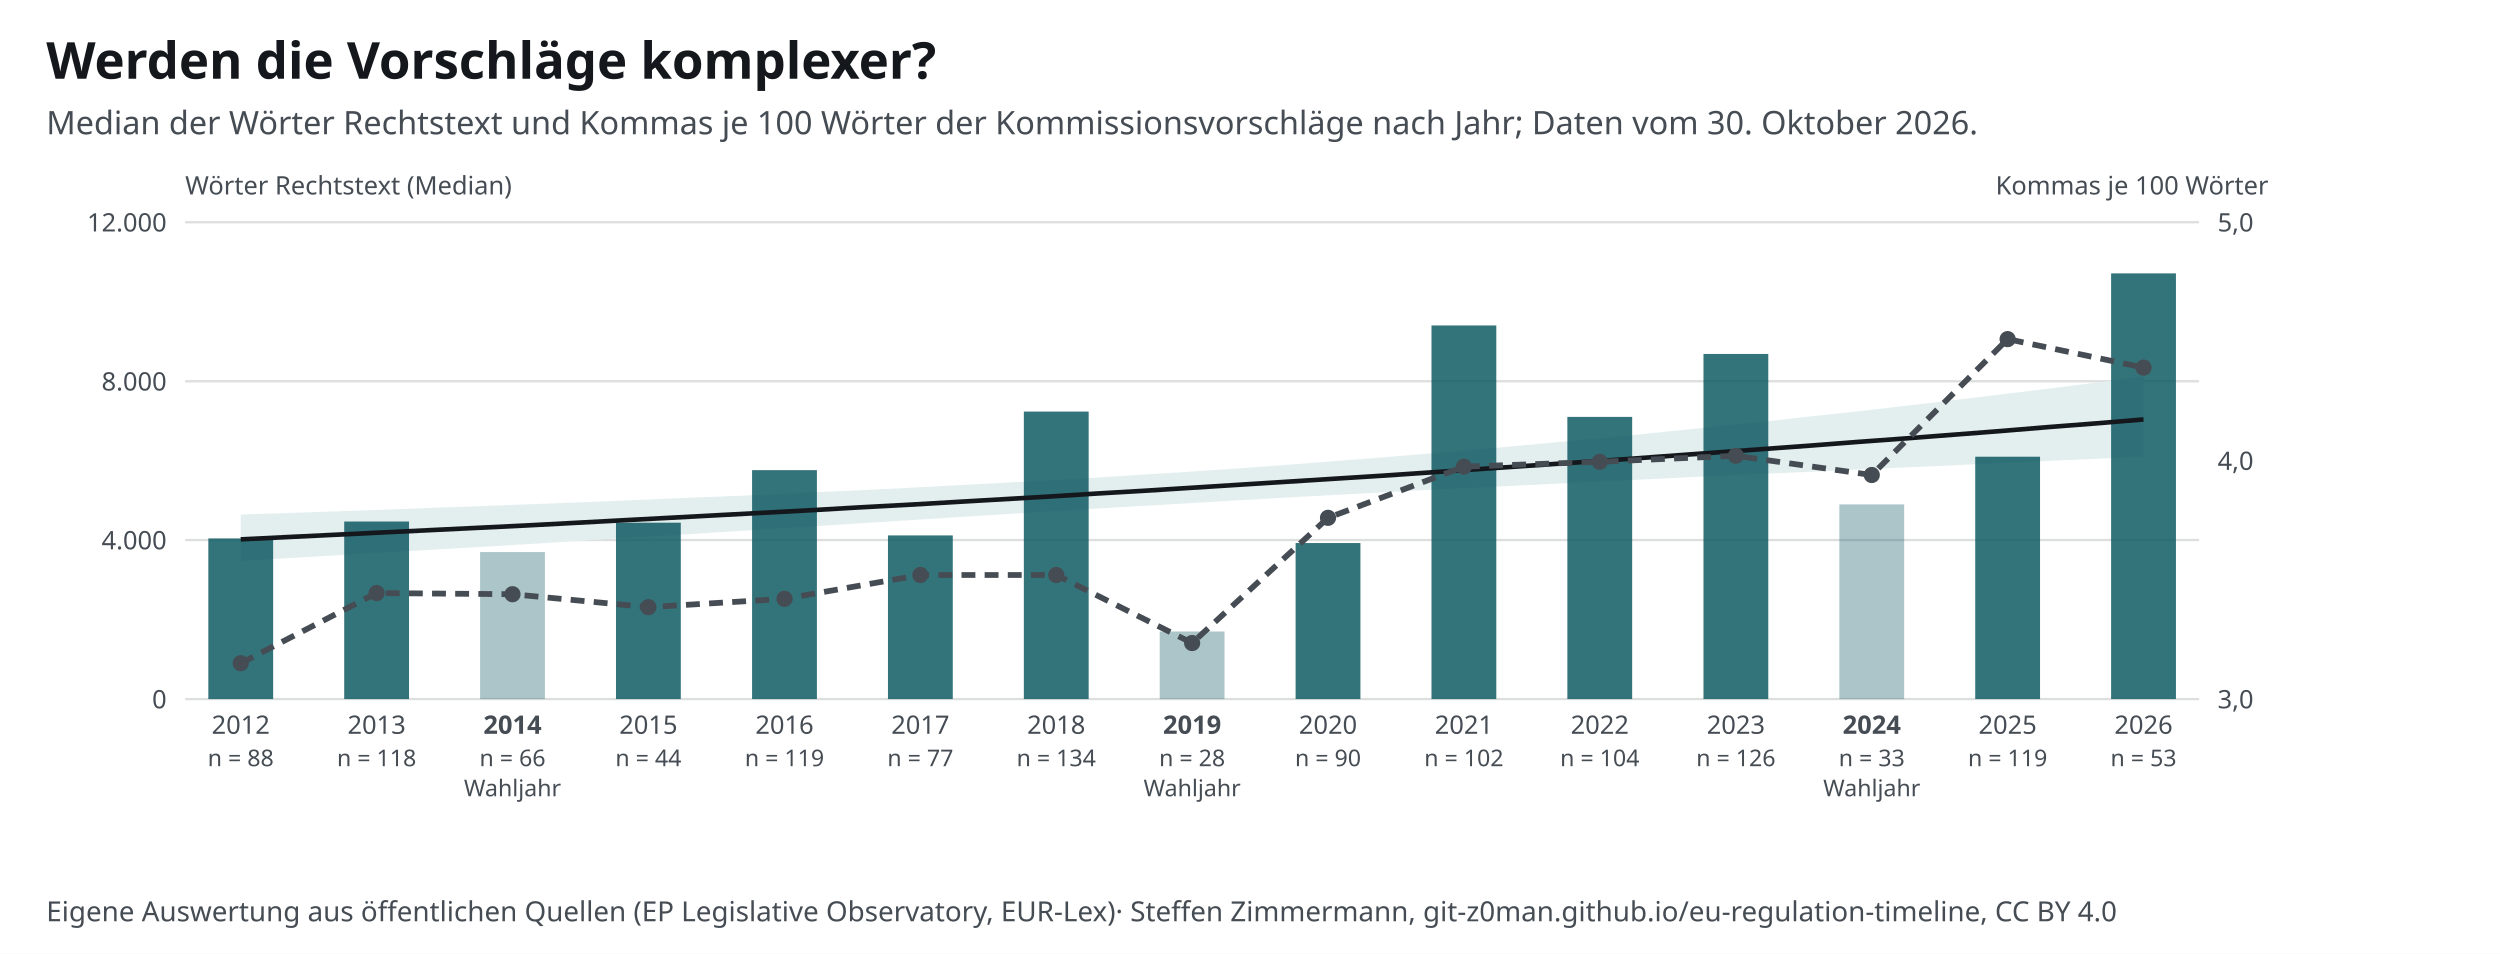
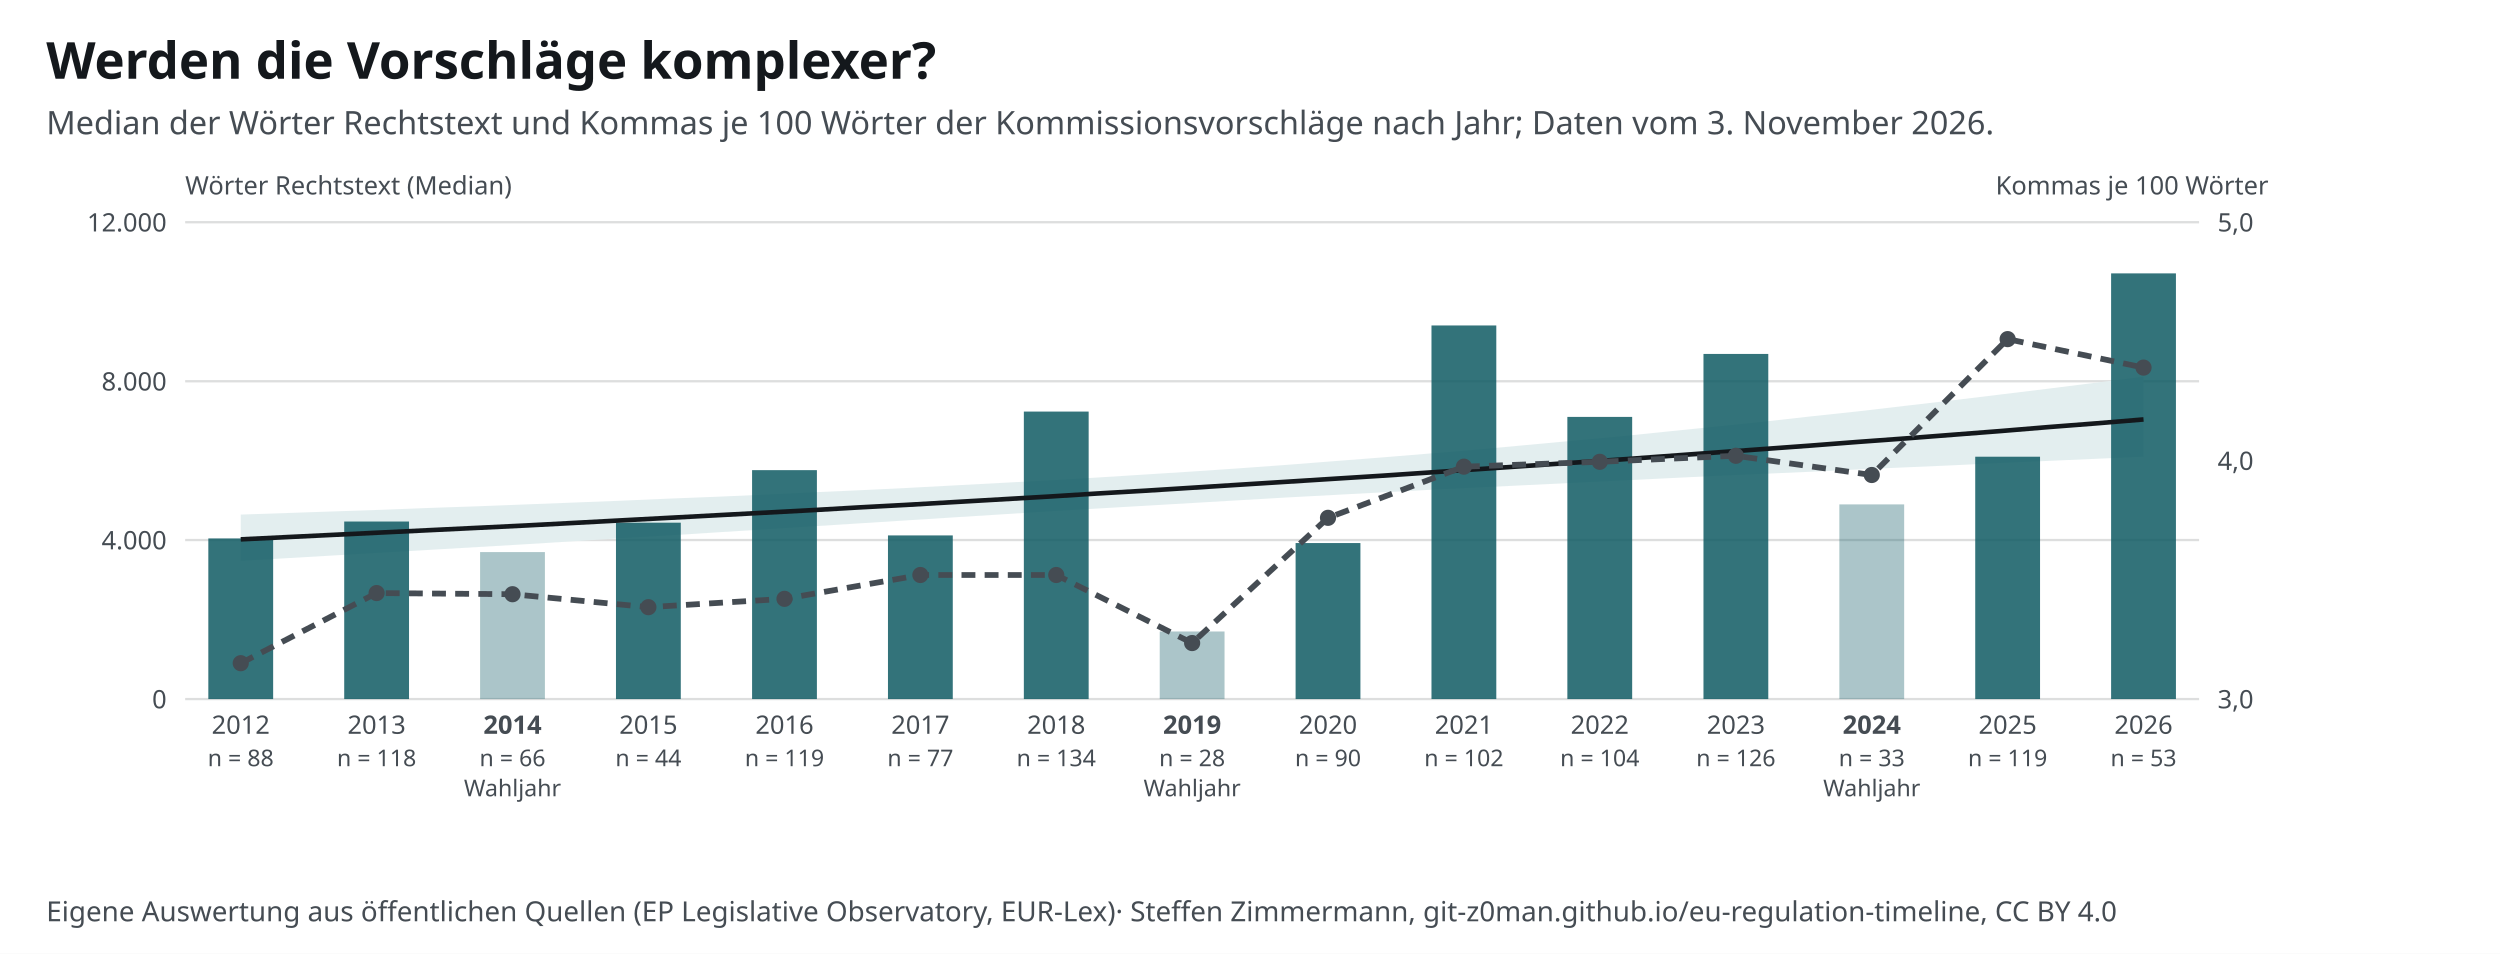
<svg xmlns="http://www.w3.org/2000/svg" width="1080" height="412" viewBox="0 0 1080 412" font-family="&quot;Source Sans 3&quot;, system-ui, -apple-system, Segoe UI, Roboto, Arial, sans-serif" font-size="13">
  <style>text{font-family:"Source Sans 3",system-ui,sans-serif}.ink,.inkf{fill:#14181c}.mu{fill:#454c53}.gr{stroke:#14181c24}.ax{stroke:#454c53}.acc{fill:#0f5a63}.accs{stroke:#0f5a63}.grey{fill:#a7b7ba}.greys{stroke:#6e9195}.tint{fill:#e3eeef}.sheet{fill:#fff}.inks{stroke:#14181c}.ink2s{stroke:#454c53}.ink2f{fill:#454c53}.hol{fill:#fff;stroke:#14181c}.holq{fill:#fff;stroke:#6e9195}.halo{paint-order:stroke;stroke:#fff;stroke-width:4px;stroke-linejoin:round}.hit .bg{fill:transparent}[hidden]{display:none}</style>
  <rect width="1080" height="412" fill="#fff" />
  <text x="20" y="34" font-size="22" font-weight="700" class="ink">Werden die Vorschläge komplexer?</text>
-   <text x="20" y="58" font-size="14" class="mu">Median der Wörter Rechtstext und Kommas je 100 Wörter der Kommissionsvorschläge nach Jahr; Daten vom 30. Oktober 2026.</text>
+   <text x="20" y="58" font-size="14" class="mu">Median der Wörter Rechtstext und Kommas je 100 Wörter der Kommissionsvorschläge nach Jahr; Daten vom 3. November 2026.</text>
  <g transform="translate(20,72)">
    <line x1="60" y1="230.0" x2="930" y2="230.0" class="gr" />
    <text x="52.0" y="234.0" font-size="11" text-anchor="end" class="mu">0</text>
    <line x1="60" y1="161.3" x2="930" y2="161.3" class="gr" />
    <text x="52.0" y="165.3" font-size="11" text-anchor="end" class="mu">4.000</text>
    <line x1="60" y1="92.7" x2="930" y2="92.7" class="gr" />
    <text x="52.0" y="96.7" font-size="11" text-anchor="end" class="mu">8.000</text>
    <line x1="60" y1="24.0" x2="930" y2="24.0" class="gr" />
    <text x="52.0" y="28.0" font-size="11" text-anchor="end" class="mu">12.000</text>
    <text x="938.0" y="234.0" font-size="11" text-anchor="start" class="mu">3,0</text>
    <text x="938.0" y="131.0" font-size="11" text-anchor="start" class="mu">4,0</text>
    <text x="938.0" y="28.0" font-size="11" text-anchor="start" class="mu">5,0</text>
    <path d="M84.0 150.3 L104.5 149.6 L125.1 148.9 L145.6 148.2 L166.2 147.4 L186.8 146.7 L207.3 145.9 L227.9 145.1 L248.4 144.3 L269.0 143.4 L289.5 142.6 L310.0 141.7 L330.6 140.7 L351.1 139.8 L371.7 138.8 L392.2 137.7 L412.8 136.6 L433.4 135.5 L453.9 134.3 L474.5 133.0 L495.0 131.7 L515.5 130.3 L536.1 128.8 L556.6 127.2 L577.2 125.6 L597.8 123.9 L618.3 122.2 L638.9 120.3 L659.4 118.4 L680.0 116.5 L700.5 114.4 L721.0 112.3 L741.6 110.2 L762.1 107.9 L782.7 105.7 L803.2 103.3 L823.8 100.9 L844.4 98.4 L864.9 95.9 L885.5 93.3 L906.0 90.7 L906.0 125.3 L885.5 126.2 L864.9 127.1 L844.4 128.0 L823.8 129.0 L803.2 129.9 L782.7 130.8 L762.1 131.8 L741.6 132.7 L721.0 133.6 L700.5 134.6 L680.0 135.6 L659.4 136.6 L638.9 137.6 L618.3 138.6 L597.8 139.6 L577.2 140.7 L556.6 141.8 L536.1 142.9 L515.5 144.1 L495.0 145.3 L474.5 146.5 L453.9 147.7 L433.4 148.9 L412.8 150.2 L392.2 151.5 L371.7 152.8 L351.1 154.1 L330.6 155.4 L310.0 156.7 L289.5 158.0 L269.0 159.3 L248.4 160.5 L227.9 161.8 L207.3 163.1 L186.8 164.3 L166.2 165.5 L145.6 166.7 L125.1 167.9 L104.5 169.1 L84.0 170.3 Z" class="tint" />
    <rect x="70.0" y="160.6" width="28" height="69.4" class="acc" opacity="0.85" />
    <text x="84.0" y="245.0" font-size="11" text-anchor="middle" class="mu">2012</text>
    <text x="84.0" y="259.0" font-size="10" text-anchor="middle" class="mu">n = 88</text>
    <rect x="128.7" y="153.3" width="28" height="76.7" class="acc" opacity="0.85" />
    <text x="142.7" y="245.0" font-size="11" text-anchor="middle" class="mu">2013</text>
    <text x="142.7" y="259.0" font-size="10" text-anchor="middle" class="mu">n = 118</text>
    <rect x="187.4" y="166.5" width="28" height="63.5" class="acc" opacity="0.35" />
    <text x="201.4" y="245.0" font-size="11" text-anchor="middle" class="mu" font-weight="700">2014</text>
    <text x="201.4" y="259.0" font-size="10" text-anchor="middle" class="mu">n = 66</text>
    <text x="201.4" y="272.0" font-size="10" text-anchor="middle" class="mu">Wahljahr</text>
    <rect x="246.1" y="153.8" width="28" height="76.2" class="acc" opacity="0.85" />
    <text x="260.1" y="245.0" font-size="11" text-anchor="middle" class="mu">2015</text>
    <text x="260.1" y="259.0" font-size="10" text-anchor="middle" class="mu">n = 44</text>
    <rect x="304.9" y="131.1" width="28" height="98.9" class="acc" opacity="0.85" />
    <text x="318.9" y="245.0" font-size="11" text-anchor="middle" class="mu">2016</text>
    <text x="318.9" y="259.0" font-size="10" text-anchor="middle" class="mu">n = 119</text>
    <rect x="363.6" y="159.3" width="28" height="70.7" class="acc" opacity="0.85" />
    <text x="377.6" y="245.0" font-size="11" text-anchor="middle" class="mu">2017</text>
    <text x="377.6" y="259.0" font-size="10" text-anchor="middle" class="mu">n = 77</text>
    <rect x="422.3" y="105.8" width="28" height="124.2" class="acc" opacity="0.85" />
    <text x="436.3" y="245.0" font-size="11" text-anchor="middle" class="mu">2018</text>
    <text x="436.3" y="259.0" font-size="10" text-anchor="middle" class="mu">n = 134</text>
    <rect x="481.0" y="200.8" width="28" height="29.2" class="acc" opacity="0.35" />
    <text x="495.0" y="245.0" font-size="11" text-anchor="middle" class="mu" font-weight="700">2019</text>
    <text x="495.0" y="259.0" font-size="10" text-anchor="middle" class="mu">n = 28</text>
    <text x="495.0" y="272.0" font-size="10" text-anchor="middle" class="mu">Wahljahr</text>
    <rect x="539.7" y="162.6" width="28" height="67.4" class="acc" opacity="0.85" />
    <text x="553.7" y="245.0" font-size="11" text-anchor="middle" class="mu">2020</text>
    <text x="553.7" y="259.0" font-size="10" text-anchor="middle" class="mu">n = 90</text>
    <rect x="598.4" y="68.6" width="28" height="161.4" class="acc" opacity="0.85" />
    <text x="612.4" y="245.0" font-size="11" text-anchor="middle" class="mu">2021</text>
    <text x="612.4" y="259.0" font-size="10" text-anchor="middle" class="mu">n = 102</text>
    <rect x="657.1" y="108.1" width="28" height="121.9" class="acc" opacity="0.85" />
    <text x="671.1" y="245.0" font-size="11" text-anchor="middle" class="mu">2022</text>
    <text x="671.1" y="259.0" font-size="10" text-anchor="middle" class="mu">n = 104</text>
    <rect x="715.9" y="80.9" width="28" height="149.1" class="acc" opacity="0.85" />
    <text x="729.9" y="245.0" font-size="11" text-anchor="middle" class="mu">2023</text>
    <text x="729.9" y="259.0" font-size="10" text-anchor="middle" class="mu">n = 126</text>
    <rect x="774.6" y="145.9" width="28" height="84.1" class="acc" opacity="0.35" />
    <text x="788.6" y="245.0" font-size="11" text-anchor="middle" class="mu" font-weight="700">2024</text>
    <text x="788.6" y="259.0" font-size="10" text-anchor="middle" class="mu">n = 33</text>
    <text x="788.6" y="272.0" font-size="10" text-anchor="middle" class="mu">Wahljahr</text>
    <rect x="833.3" y="125.3" width="28" height="104.7" class="acc" opacity="0.85" />
    <text x="847.3" y="245.0" font-size="11" text-anchor="middle" class="mu">2025</text>
    <text x="847.3" y="259.0" font-size="10" text-anchor="middle" class="mu">n = 119</text>
    <rect x="892.0" y="46.1" width="28" height="183.9" class="acc" opacity="0.85" />
    <text x="906.0" y="245.0" font-size="11" text-anchor="middle" class="mu">2026</text>
    <text x="906.0" y="259.0" font-size="10" text-anchor="middle" class="mu">n = 53</text>
    <polyline fill="none" class="inks" stroke-width="2" points="84.0,161.0 104.5,160.0 125.1,159.0 145.6,158.0 166.2,157.0 186.8,156.0 207.3,155.0 227.9,153.9 248.4,152.8 269.0,151.7 289.5,150.6 310.0,149.5 330.6,148.4 351.1,147.2 371.7,146.1 392.2,144.9 412.8,143.7 433.4,142.5 453.9,141.2 474.5,140.0 495.0,138.7 515.5,137.4 536.1,136.1 556.6,134.8 577.2,133.5 597.8,132.1 618.3,130.7 638.9,129.3 659.4,127.9 680.0,126.5 700.5,125.0 721.0,123.5 741.6,122.0 762.1,120.5 782.7,118.9 803.2,117.4 823.8,115.8 844.4,114.2 864.9,112.5 885.5,110.9 906.0,109.2" />
    <polyline fill="none" class="ink2s" stroke-width="2.5" stroke-dasharray="6 4" points="84.0,214.5 142.7,184.2 201.4,184.7 260.1,190.3 318.9,186.7 377.6,176.4 436.3,176.4 495.0,205.8 553.7,151.7 612.4,129.6 671.1,127.5 729.9,124.9 788.6,133.2 847.3,74.5 906.0,86.8" />
    <circle cx="84.0" cy="214.5" r="3.5" class="ink2f" />
    <circle cx="142.7" cy="184.2" r="3.5" class="ink2f" />
    <circle cx="201.4" cy="184.7" r="3.5" class="ink2f" />
    <circle cx="260.1" cy="190.3" r="3.5" class="ink2f" />
    <circle cx="318.9" cy="186.7" r="3.5" class="ink2f" />
    <circle cx="377.6" cy="176.4" r="3.5" class="ink2f" />
    <circle cx="436.3" cy="176.4" r="3.5" class="ink2f" />
    <circle cx="495.0" cy="205.8" r="3.5" class="ink2f" />
    <circle cx="553.7" cy="151.7" r="3.5" class="ink2f" />
    <circle cx="612.4" cy="129.6" r="3.5" class="ink2f" />
    <circle cx="671.1" cy="127.5" r="3.5" class="ink2f" />
    <circle cx="729.9" cy="124.9" r="3.5" class="ink2f" />
    <circle cx="788.6" cy="133.2" r="3.5" class="ink2f" />
    <circle cx="847.3" cy="74.5" r="3.5" class="ink2f" />
    <circle cx="906.0" cy="86.8" r="3.5" class="ink2f" />
    <text x="60.0" y="12.0" font-size="11" text-anchor="start" class="mu">Wörter Rechtstext (Median)</text>
    <text x="960.0" y="12.0" font-size="11" text-anchor="end" class="mu">Kommas je 100 Wörter</text>
  </g>
  <text x="20" y="398" font-size="12" class="mu">Eigene Auswertung aus öffentlichen Quellen (EP Legislative Observatory, EUR-Lex)<tspan> · Steffen Zimmermann, git-z0man.github.io/eu-regulation-timeline, CC BY 4.0</tspan>
  </text>
</svg>
